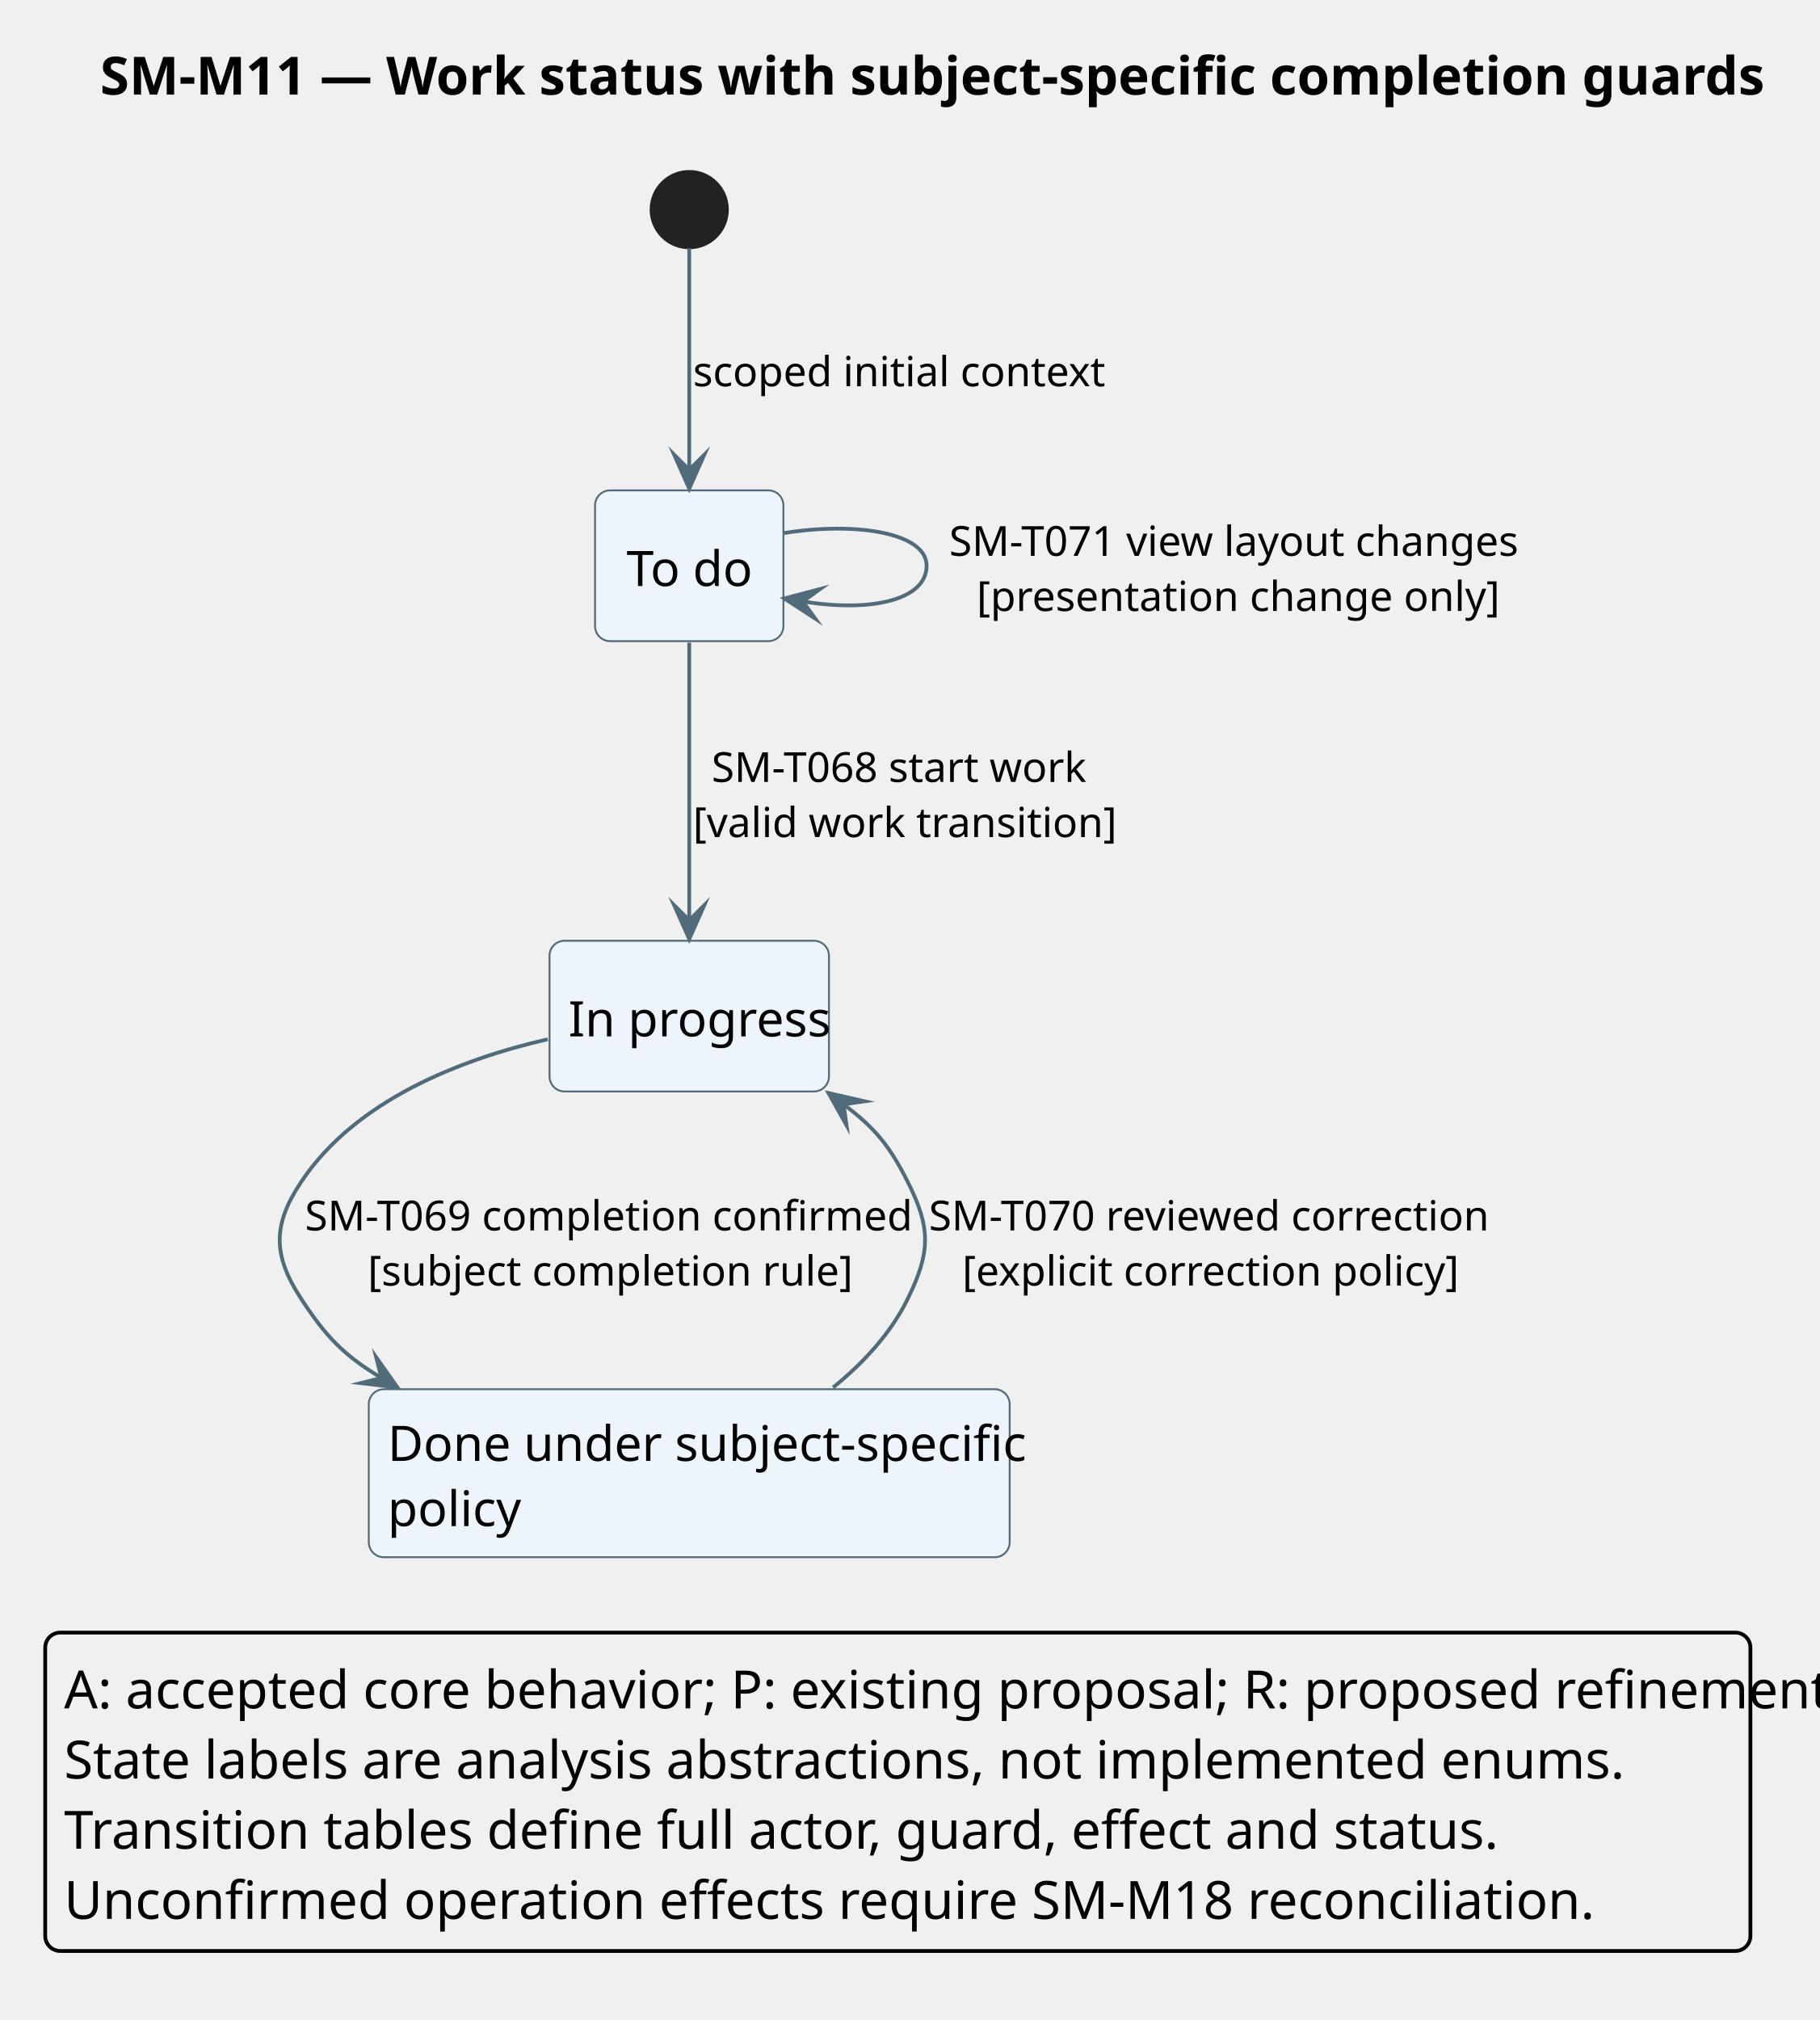
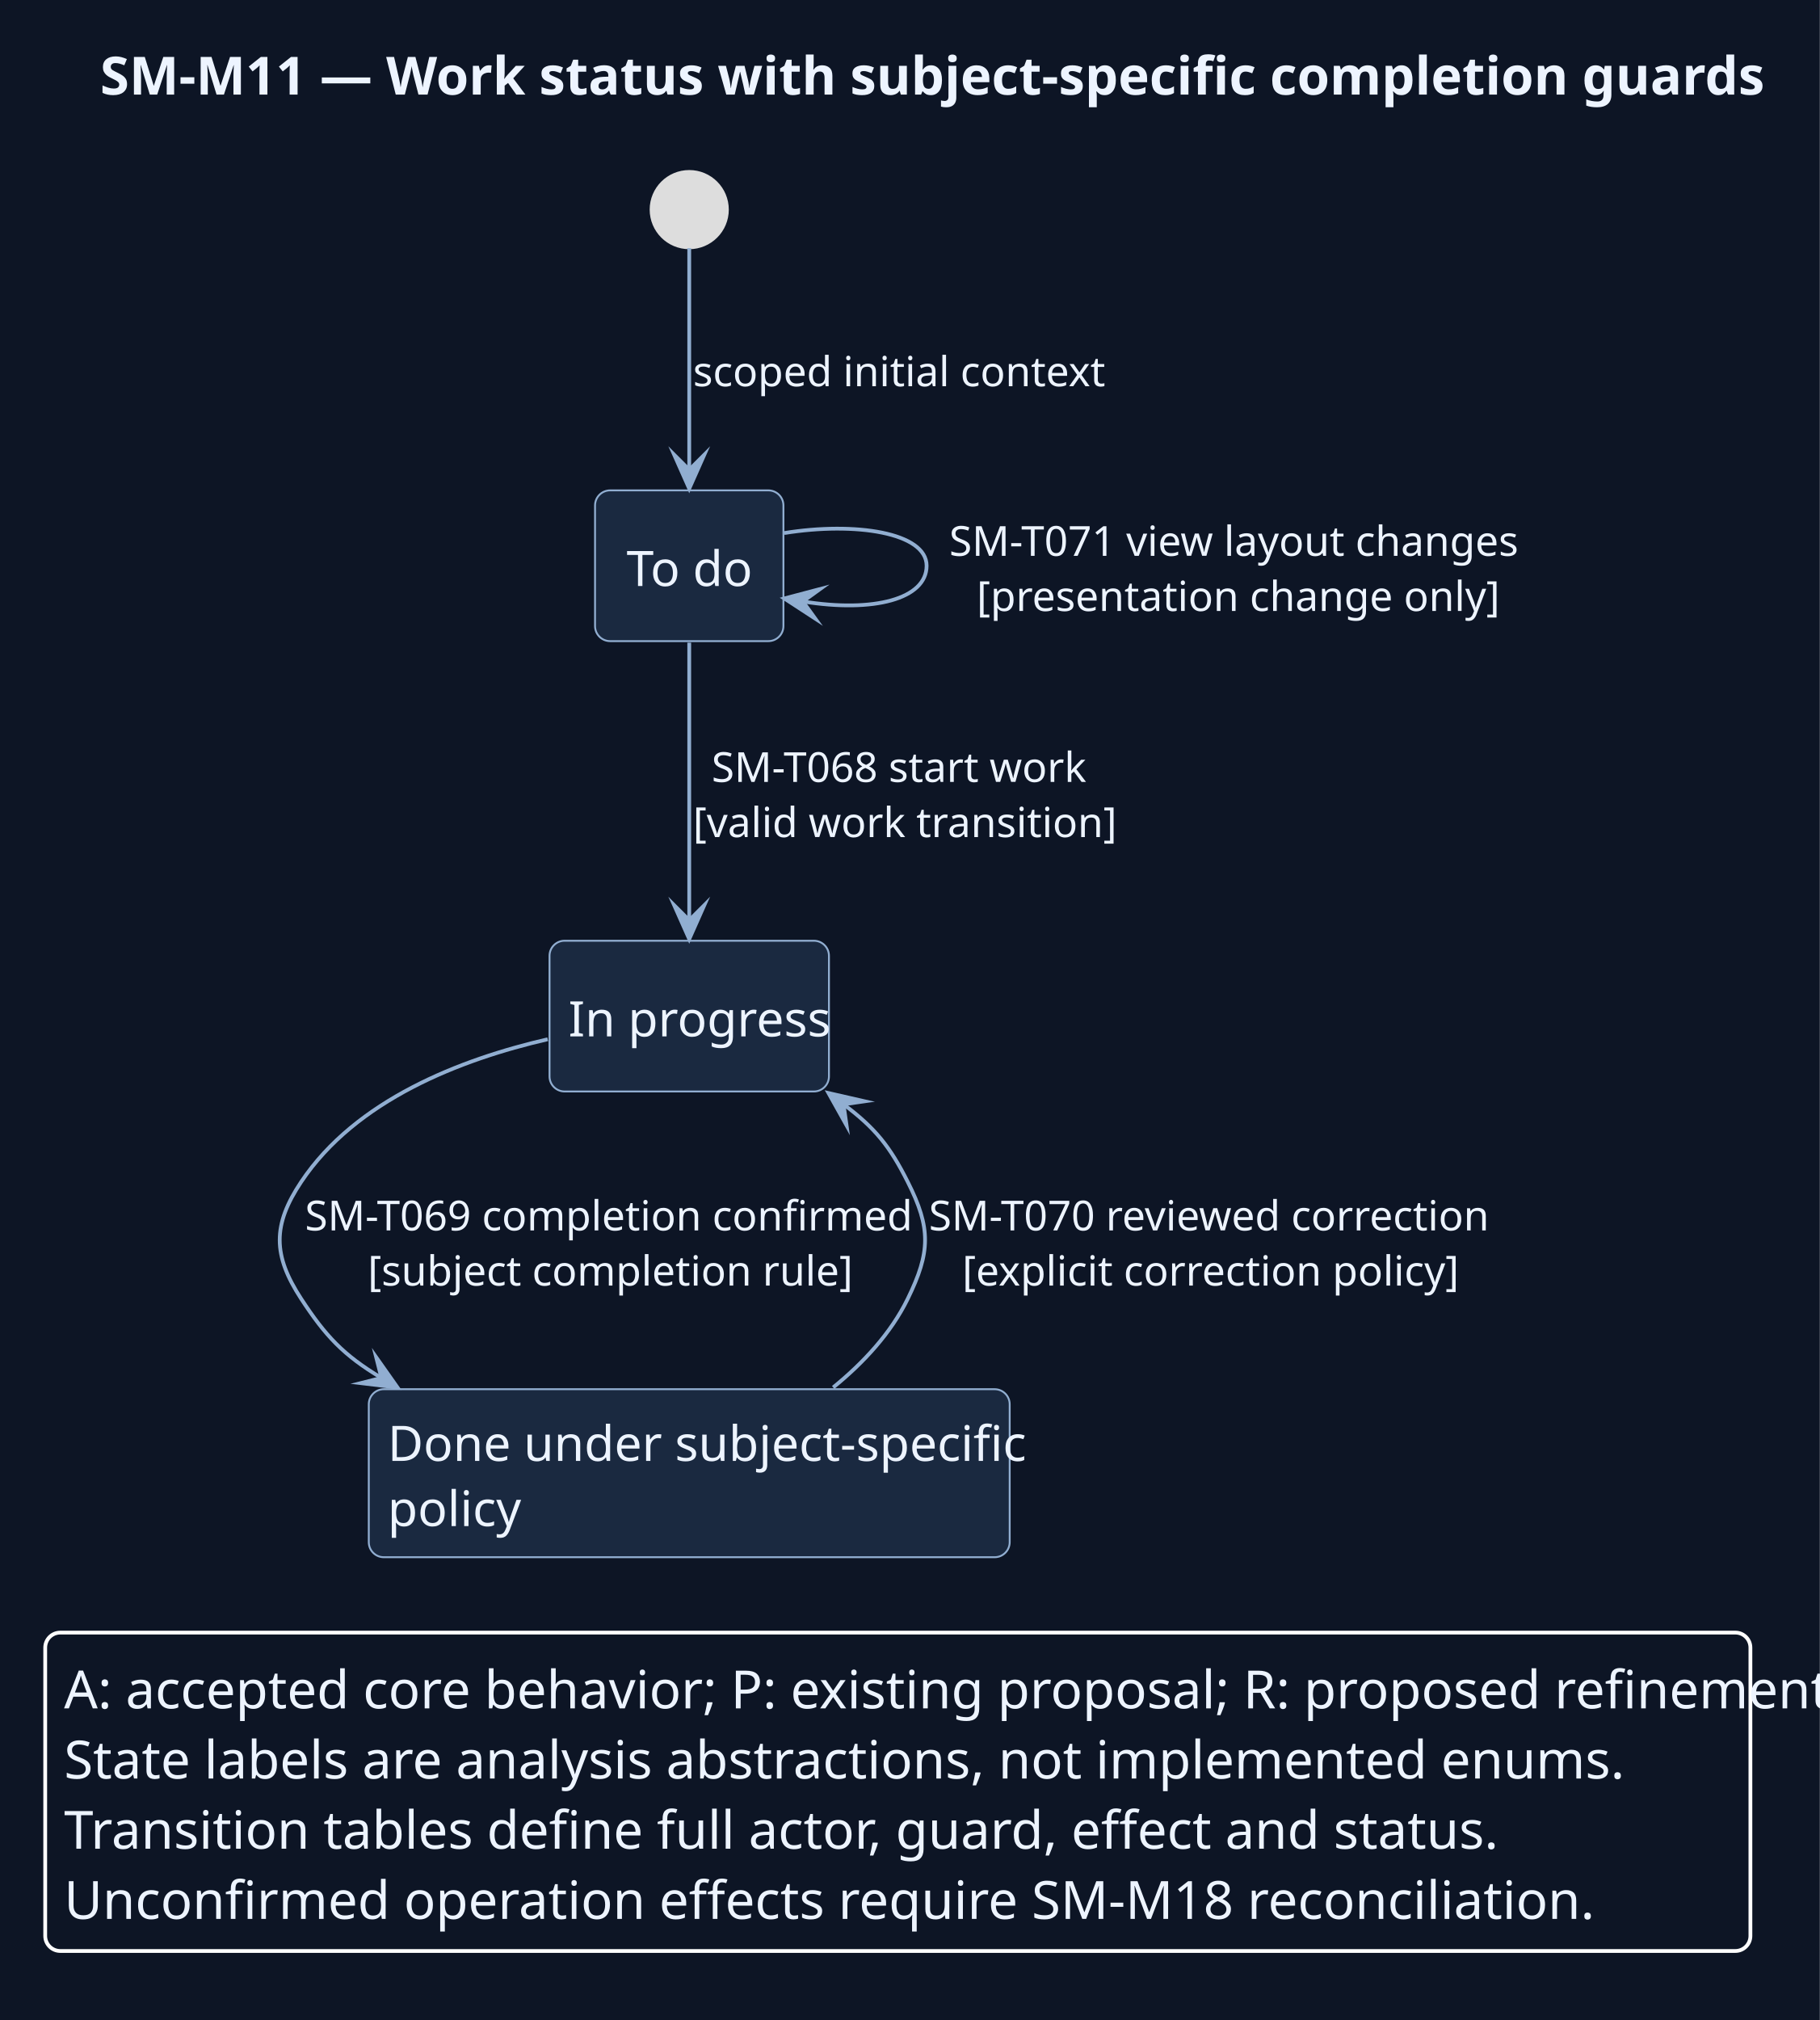
- <svg xmlns="http://www.w3.org/2000/svg" version="1.1" data-diagram-type="STATE" style="width:483px;height:536px;background:#FFFFFF;" width="483px" height="536px" viewBox="0 0 483 536" zoomAndPan="magnify" preserveAspectRatio="none" contentStyleType="text/css">
+ <svg xmlns="http://www.w3.org/2000/svg" version="1.1" data-diagram-type="STATE" style="width:483px;height:536px;background:#0D1525;" width="483px" height="536px" viewBox="0 0 483 536" zoomAndPan="magnify" preserveAspectRatio="none" contentStyleType="text/css">
  <defs />
  <g font-family="sans-serif" lengthAdjust="spacing">
-     <g class="title" data-source-line="20">
-       <text x="26.567" y="25.107" fill="#000" font-size="14" textLength="423.438" font-weight="700" font-family="Segoe UI">SM-M11 — Work status with subject-specific completion guards</text>
+     <rect x="0" y="0" width="483" height="536" fill="#0D1525" style="stroke:none;" />
+     <g class="title" data-source-line="21">
+       <text x="26.567" y="25.107" fill="#EDF4FF" font-size="14" textLength="423.438" font-weight="700" font-family="Segoe UI">SM-M11 — Work status with subject-specific completion guards</text>
    </g>
-     <rect x="157.929" y="130.121" width="50" height="40" fill="#EDF4FB" style="stroke:#526B7B;stroke-width:0.5;" rx="4" ry="4" />
-     <text x="166.299" y="155.504" fill="#000" font-size="13" textLength="33.262" font-family="Segoe UI">To do</text>
-     <rect x="145.849" y="249.621" width="74.162" height="40" fill="#EDF4FB" style="stroke:#526B7B;stroke-width:0.5;" rx="4" ry="4" />
-     <text x="150.849" y="275.004" fill="#000" font-size="13" textLength="64.162" font-family="Segoe UI">In progress</text>
-     <rect x="97.879" y="368.621" width="170.101" height="44.582" fill="#EDF4FB" style="stroke:#526B7B;stroke-width:0.5;" rx="4" ry="4" />
-     <text x="102.879" y="387.649" fill="#000" font-size="13" textLength="160.101" font-family="Segoe UI">Done under subject-specific</text>
-     <text x="102.879" y="404.94" fill="#000" font-size="13" textLength="33.852" font-family="Segoe UI">policy</text>
-     <g class="start_entity" data-qualified-name=".start." id="ent0004" data-source-line="24">
-       <ellipse cx="182.929" cy="55.621" rx="10" ry="10" fill="#222" style="stroke:#222;stroke-width:1;" />
+     <rect x="157.929" y="130.121" width="50" height="40" fill="#1A2940" style="stroke:#91AED1;stroke-width:0.5;" rx="4" ry="4" />
+     <text x="166.299" y="155.504" fill="#EDF4FF" font-size="13" textLength="33.262" font-family="Segoe UI">To do</text>
+     <rect x="145.849" y="249.621" width="74.162" height="40" fill="#1A2940" style="stroke:#91AED1;stroke-width:0.5;" rx="4" ry="4" />
+     <text x="150.849" y="275.004" fill="#EDF4FF" font-size="13" textLength="64.162" font-family="Segoe UI">In progress</text>
+     <rect x="97.879" y="368.621" width="170.101" height="44.582" fill="#1A2940" style="stroke:#91AED1;stroke-width:0.5;" rx="4" ry="4" />
+     <text x="102.879" y="387.649" fill="#EDF4FF" font-size="13" textLength="160.101" font-family="Segoe UI">Done under subject-specific</text>
+     <text x="102.879" y="404.94" fill="#EDF4FF" font-size="13" textLength="33.852" font-family="Segoe UI">policy</text>
+     <g class="start_entity" data-qualified-name=".start." id="ent0004" data-source-line="25">
+       <ellipse cx="182.929" cy="55.621" rx="10" ry="10" fill="#DDD" style="stroke:#DDD;stroke-width:1;" />
    </g>
-     <g class="link" data-entity-1="ent0004" data-entity-2="ent0001" id="lnk5" data-source-line="24" data-link-type="dependency">
-       <path d="M182.929,65.831 C182.929,80.631 182.929,105.051 182.929,124.661" style="stroke:#526B7B;stroke-width:1;" fill="none" id="*start*-to-Todo" />
-       <polygon points="182.929,129.661,186.929,120.661,182.929,124.661,178.929,120.661,182.929,129.661" fill="#526B7B" style="stroke:#526B7B;stroke-width:1;stroke-linejoin:miter;stroke-miterlimit:10;" />
-       <text x="183.929" y="102.491" fill="#000" font-size="11" textLength="103.13" font-family="Segoe UI">scoped initial context</text>
+     <g class="link" data-entity-1="ent0004" data-entity-2="ent0001" id="lnk5" data-source-line="25" data-link-type="dependency">
+       <path d="M182.929,65.831 C182.929,80.631 182.929,105.051 182.929,124.661" style="stroke:#91AED1;stroke-width:1;" fill="none" id="*start*-to-Todo" />
+       <polygon points="182.929,129.661,186.929,120.661,182.929,124.661,178.929,120.661,182.929,129.661" fill="#91AED1" style="stroke:#91AED1;stroke-width:1;stroke-linejoin:miter;stroke-miterlimit:10;" />
+       <text x="183.929" y="102.491" fill="#EDF4FF" font-size="11" textLength="103.13" font-family="Segoe UI">scoped initial context</text>
    </g>
-     <g class="link" data-entity-1="ent0001" data-entity-2="ent0002" id="lnk6" data-source-line="25" data-link-type="dependency">
-       <path d="M182.929,170.521 C182.929,192.291 182.929,222.401 182.929,244.191" style="stroke:#526B7B;stroke-width:1;" fill="none" id="Todo-to-Progress" />
-       <polygon points="182.929,249.191,186.929,240.191,182.929,244.191,178.929,240.191,182.929,249.191" fill="#526B7B" style="stroke:#526B7B;stroke-width:1;stroke-linejoin:miter;stroke-miterlimit:10;" />
-       <text x="188.86" y="207.491" fill="#000" font-size="11" textLength="94.929" font-family="Segoe UI">SM-T068 start work</text>
-       <text x="183.929" y="222.122" fill="#000" font-size="11" textLength="104.79" font-family="Segoe UI">[valid work transition]</text>
+     <g class="link" data-entity-1="ent0001" data-entity-2="ent0002" id="lnk6" data-source-line="26" data-link-type="dependency">
+       <path d="M182.929,170.521 C182.929,192.291 182.929,222.401 182.929,244.191" style="stroke:#91AED1;stroke-width:1;" fill="none" id="Todo-to-Progress" />
+       <polygon points="182.929,249.191,186.929,240.191,182.929,244.191,178.929,240.191,182.929,249.191" fill="#91AED1" style="stroke:#91AED1;stroke-width:1;stroke-linejoin:miter;stroke-miterlimit:10;" />
+       <text x="188.86" y="207.491" fill="#EDF4FF" font-size="11" textLength="94.929" font-family="Segoe UI">SM-T068 start work</text>
+       <text x="183.929" y="222.122" fill="#EDF4FF" font-size="11" textLength="104.79" font-family="Segoe UI">[valid work transition]</text>
    </g>
-     <g class="link" data-entity-1="ent0002" data-entity-2="ent0003" id="lnk7" data-source-line="26" data-link-type="dependency">
-       <path d="M145.369,275.761 C122.289,281.081 94.439,291.851 79.929,313.621 C72.289,325.081 72.399,333.081 79.929,344.621 C86.339,354.431 91.106,359.579 101.226,365.619" style="stroke:#526B7B;stroke-width:1;" fill="none" id="Progress-to-Done" />
-       <polygon points="105.519,368.181,99.841,360.134,101.226,365.619,95.741,367.003,105.519,368.181" fill="#526B7B" style="stroke:#526B7B;stroke-width:1;stroke-linejoin:miter;stroke-miterlimit:10;" />
-       <text x="80.929" y="326.491" fill="#000" font-size="11" textLength="154.032" font-family="Segoe UI">SM-T069 completion confirmed</text>
-       <text x="97.615" y="341.122" fill="#000" font-size="11" textLength="120.662" font-family="Segoe UI">[subject completion rule]</text>
+     <g class="link" data-entity-1="ent0002" data-entity-2="ent0003" id="lnk7" data-source-line="27" data-link-type="dependency">
+       <path d="M145.369,275.761 C122.289,281.081 94.439,291.851 79.929,313.621 C72.289,325.081 72.399,333.081 79.929,344.621 C86.339,354.431 91.106,359.579 101.226,365.619" style="stroke:#91AED1;stroke-width:1;" fill="none" id="Progress-to-Done" />
+       <polygon points="105.519,368.181,99.841,360.134,101.226,365.619,95.741,367.003,105.519,368.181" fill="#91AED1" style="stroke:#91AED1;stroke-width:1;stroke-linejoin:miter;stroke-miterlimit:10;" />
+       <text x="80.929" y="326.491" fill="#EDF4FF" font-size="11" textLength="154.032" font-family="Segoe UI">SM-T069 completion confirmed</text>
+       <text x="97.615" y="341.122" fill="#EDF4FF" font-size="11" textLength="120.662" font-family="Segoe UI">[subject completion rule]</text>
    </g>
-     <g class="link" data-entity-1="ent0003" data-entity-2="ent0002" id="lnk8" data-source-line="27" data-link-type="dependency">
-       <path d="M221.129,368.151 C229.109,361.671 236.449,353.801 240.929,344.621 C246.969,332.241 247.129,325.921 240.929,313.621 C236.199,304.211 232.322,299.348 223.882,293.028" style="stroke:#526B7B;stroke-width:1;" fill="none" id="Done-to-Progress" />
-       <polygon points="219.879,290.031,224.686,298.627,223.882,293.028,229.481,292.224,219.879,290.031" fill="#526B7B" style="stroke:#526B7B;stroke-width:1;stroke-linejoin:miter;stroke-miterlimit:10;" />
-       <text x="246.519" y="326.491" fill="#000" font-size="11" textLength="142.21" font-family="Segoe UI">SM-T070 reviewed correction</text>
-       <text x="255.4" y="341.122" fill="#000" font-size="11" textLength="124.448" font-family="Segoe UI">[explicit correction policy]</text>
+     <g class="link" data-entity-1="ent0003" data-entity-2="ent0002" id="lnk8" data-source-line="28" data-link-type="dependency">
+       <path d="M221.129,368.151 C229.109,361.671 236.449,353.801 240.929,344.621 C246.969,332.241 247.129,325.921 240.929,313.621 C236.199,304.211 232.322,299.348 223.882,293.028" style="stroke:#91AED1;stroke-width:1;" fill="none" id="Done-to-Progress" />
+       <polygon points="219.879,290.031,224.686,298.627,223.882,293.028,229.481,292.224,219.879,290.031" fill="#91AED1" style="stroke:#91AED1;stroke-width:1;stroke-linejoin:miter;stroke-miterlimit:10;" />
+       <text x="246.519" y="326.491" fill="#EDF4FF" font-size="11" textLength="142.21" font-family="Segoe UI">SM-T070 reviewed correction</text>
+       <text x="255.4" y="341.122" fill="#EDF4FF" font-size="11" textLength="124.448" font-family="Segoe UI">[explicit correction policy]</text>
    </g>
-     <g class="link" data-entity-1="ent0001" data-entity-2="ent0001" id="lnk9" data-source-line="28" data-link-type="dependency">
-       <path d="M208.159,141.441 C226.969,138.411 245.929,141.301 245.929,150.121 C245.929,158.941 231.906,162.626 213.096,159.596" style="stroke:#526B7B;stroke-width:1;" fill="none" id="Todo-to-Todo" />
-       <polygon points="208.159,158.801,216.409,164.181,213.096,159.596,217.681,156.283,208.159,158.801" fill="#526B7B" style="stroke:#526B7B;stroke-width:1;stroke-linejoin:miter;stroke-miterlimit:10;" />
-       <text x="251.929" y="147.491" fill="#000" font-size="11" textLength="144.354" font-family="Segoe UI">SM-T071 view layout changes</text>
-       <text x="259.229" y="162.122" fill="#000" font-size="11" textLength="129.755" font-family="Segoe UI">[presentation change only]</text>
+     <g class="link" data-entity-1="ent0001" data-entity-2="ent0001" id="lnk9" data-source-line="29" data-link-type="dependency">
+       <path d="M208.159,141.441 C226.969,138.411 245.929,141.301 245.929,150.121 C245.929,158.941 231.906,162.626 213.096,159.596" style="stroke:#91AED1;stroke-width:1;" fill="none" id="Todo-to-Todo" />
+       <polygon points="208.159,158.801,216.409,164.181,213.096,159.596,217.681,156.283,208.159,158.801" fill="#91AED1" style="stroke:#91AED1;stroke-width:1;stroke-linejoin:miter;stroke-miterlimit:10;" />
+       <text x="251.929" y="147.491" fill="#EDF4FF" font-size="11" textLength="144.354" font-family="Segoe UI">SM-T071 view layout changes</text>
+       <text x="259.229" y="162.122" fill="#EDF4FF" font-size="11" textLength="129.755" font-family="Segoe UI">[presentation change only]</text>
    </g>
-     <g class="legend" data-source-line="29">
-       <rect x="12" y="433.203" width="452.572" height="84.484" fill="none" style="stroke:#000;stroke-width:1;" rx="4" ry="4" />
-       <text x="17" y="453.311" fill="#000" font-size="14" textLength="442.572" font-family="Segoe UI">A: accepted core behavior; P: existing proposal; R: proposed refinement.</text>
-       <text x="17" y="471.932" fill="#000" font-size="14" textLength="385.335" font-family="Segoe UI">State labels are analysis abstractions, not implemented enums.</text>
-       <text x="17" y="490.553" fill="#000" font-size="14" textLength="357.171" font-family="Segoe UI">Transition tables define full actor, guard, effect and status.</text>
-       <text x="17" y="509.174" fill="#000" font-size="14" textLength="383.182" font-family="Segoe UI">Unconfirmed operation effects require SM-M18 reconciliation.</text>
+     <g class="legend" data-source-line="30">
+       <rect x="12" y="433.203" width="452.572" height="84.484" fill="none" style="stroke:#FFF;stroke-width:1;" rx="4" ry="4" />
+       <text x="17" y="453.311" fill="#EDF4FF" font-size="14" textLength="442.572" font-family="Segoe UI">A: accepted core behavior; P: existing proposal; R: proposed refinement.</text>
+       <text x="17" y="471.932" fill="#EDF4FF" font-size="14" textLength="385.335" font-family="Segoe UI">State labels are analysis abstractions, not implemented enums.</text>
+       <text x="17" y="490.553" fill="#EDF4FF" font-size="14" textLength="357.171" font-family="Segoe UI">Transition tables define full actor, guard, effect and status.</text>
+       <text x="17" y="509.174" fill="#EDF4FF" font-size="14" textLength="383.182" font-family="Segoe UI">Unconfirmed operation effects require SM-M18 reconciliation.</text>
    </g>
  </g>
</svg>
